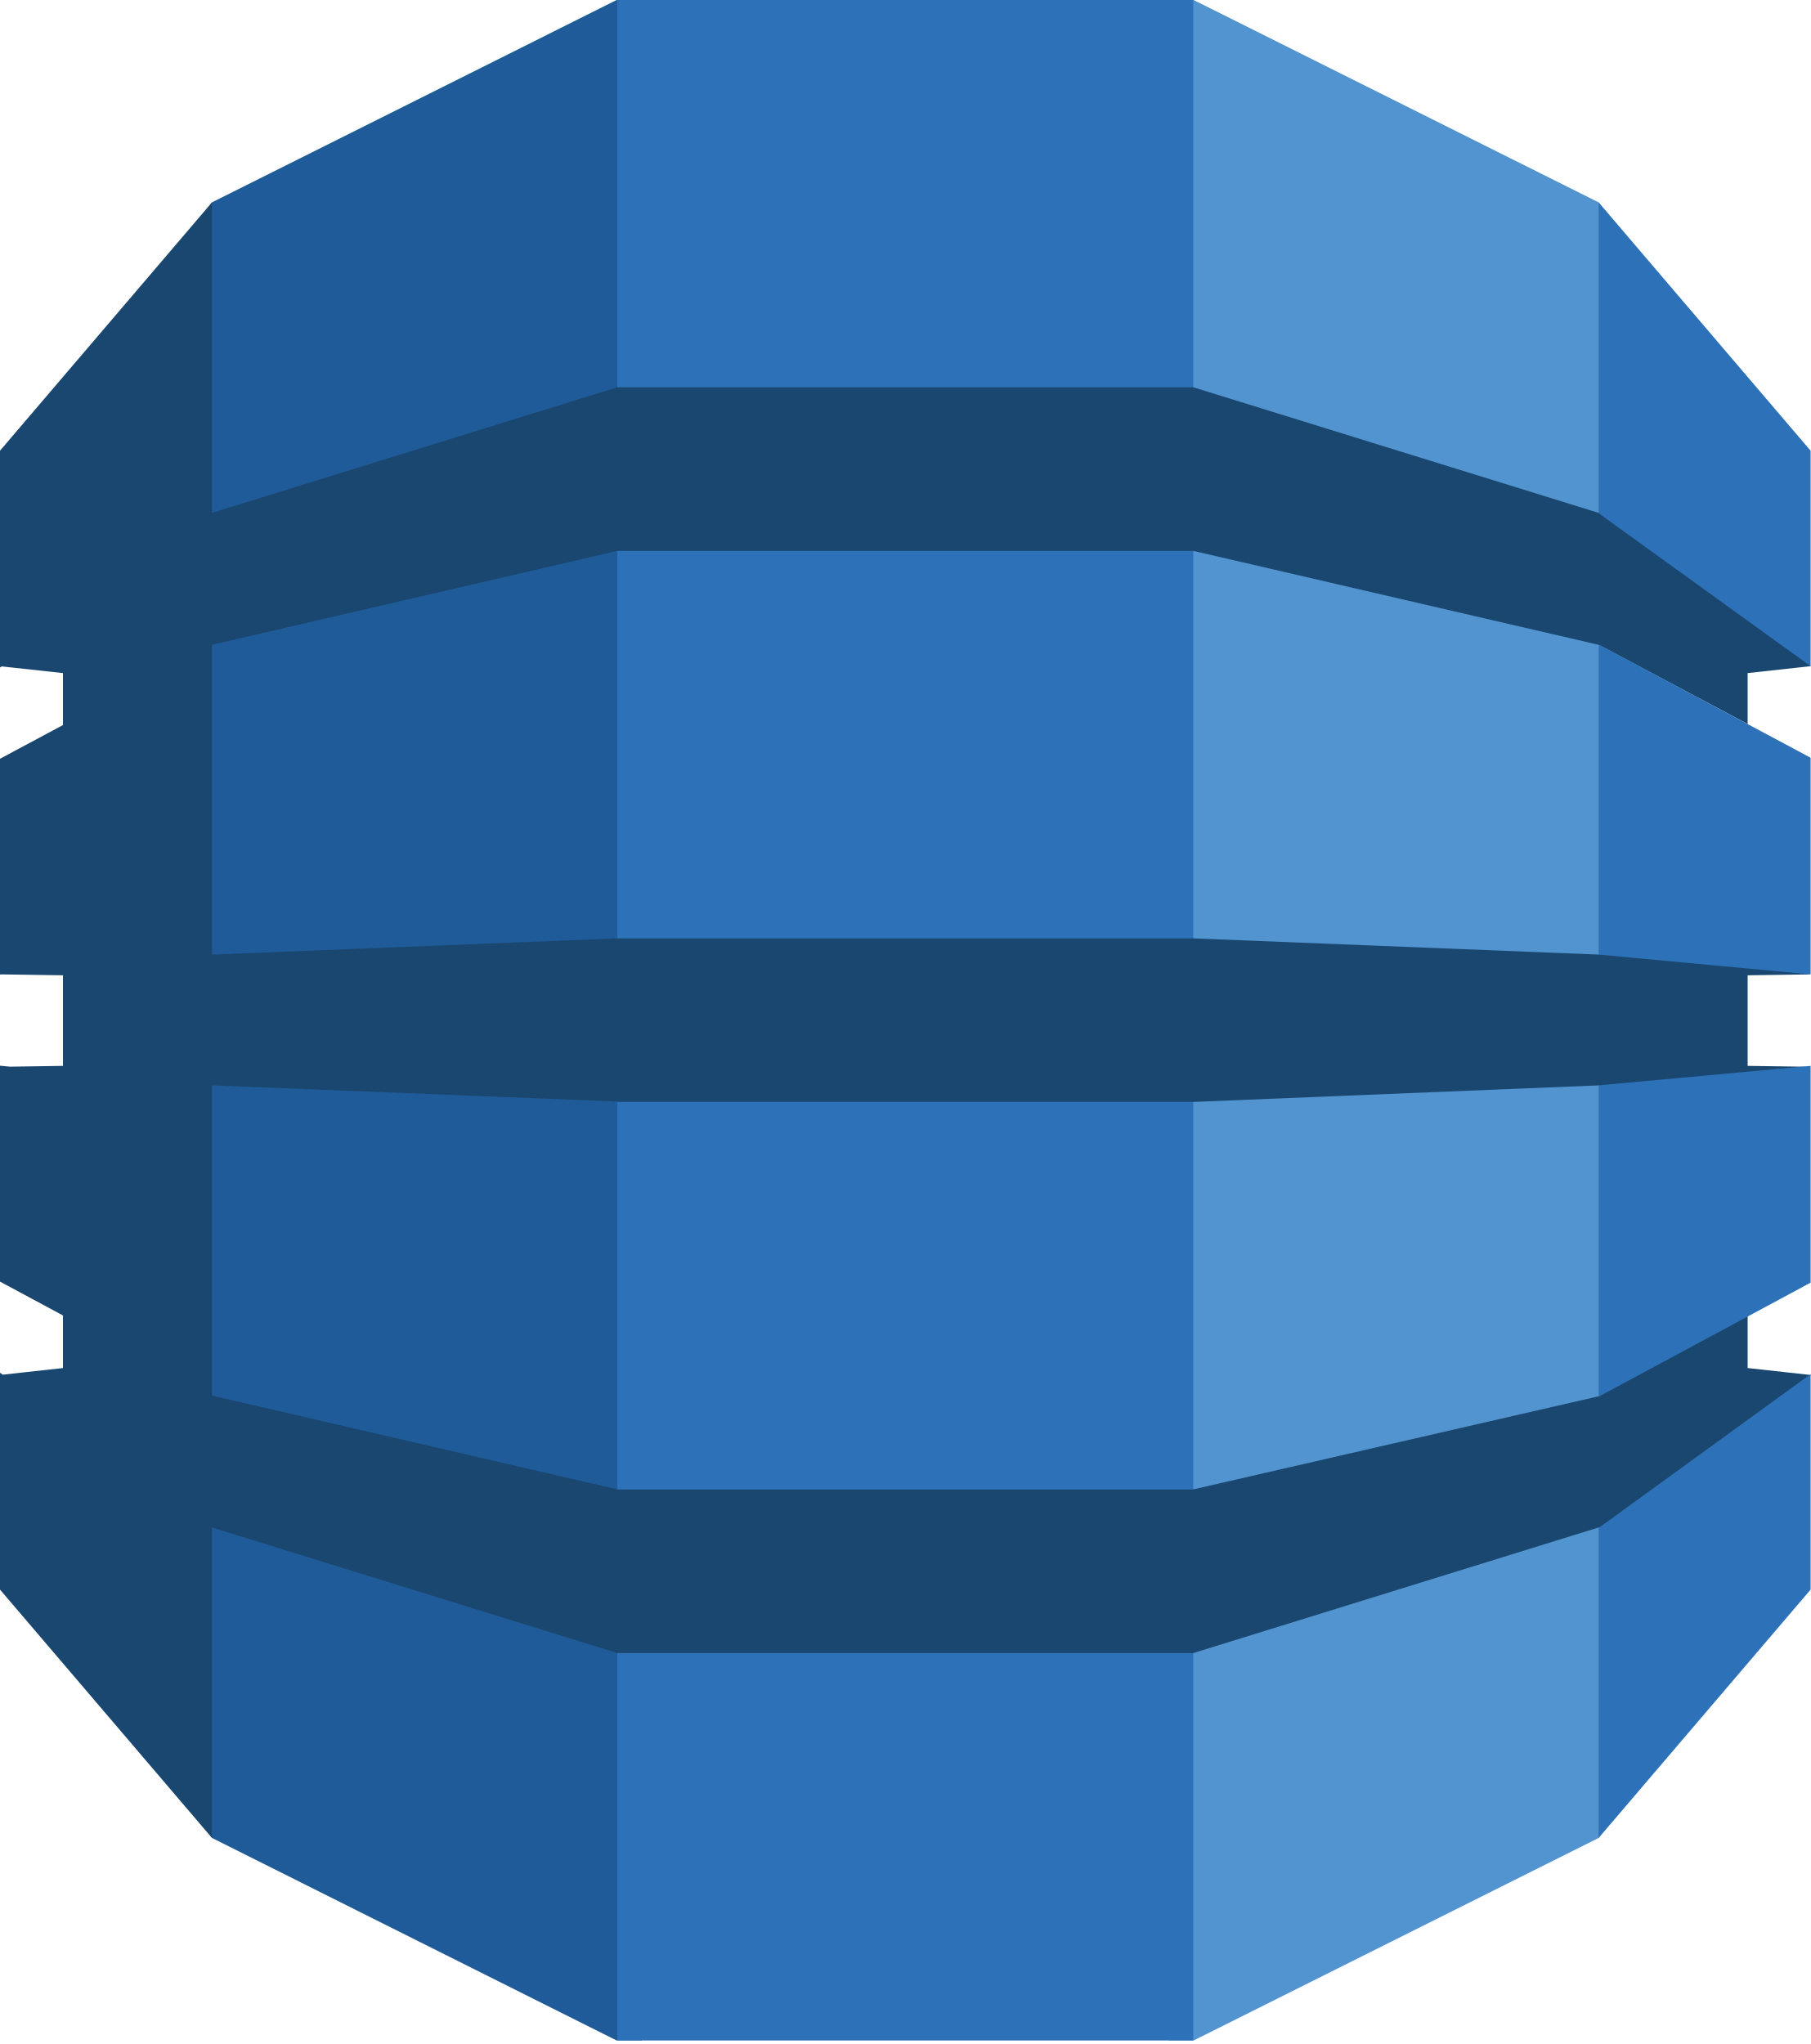
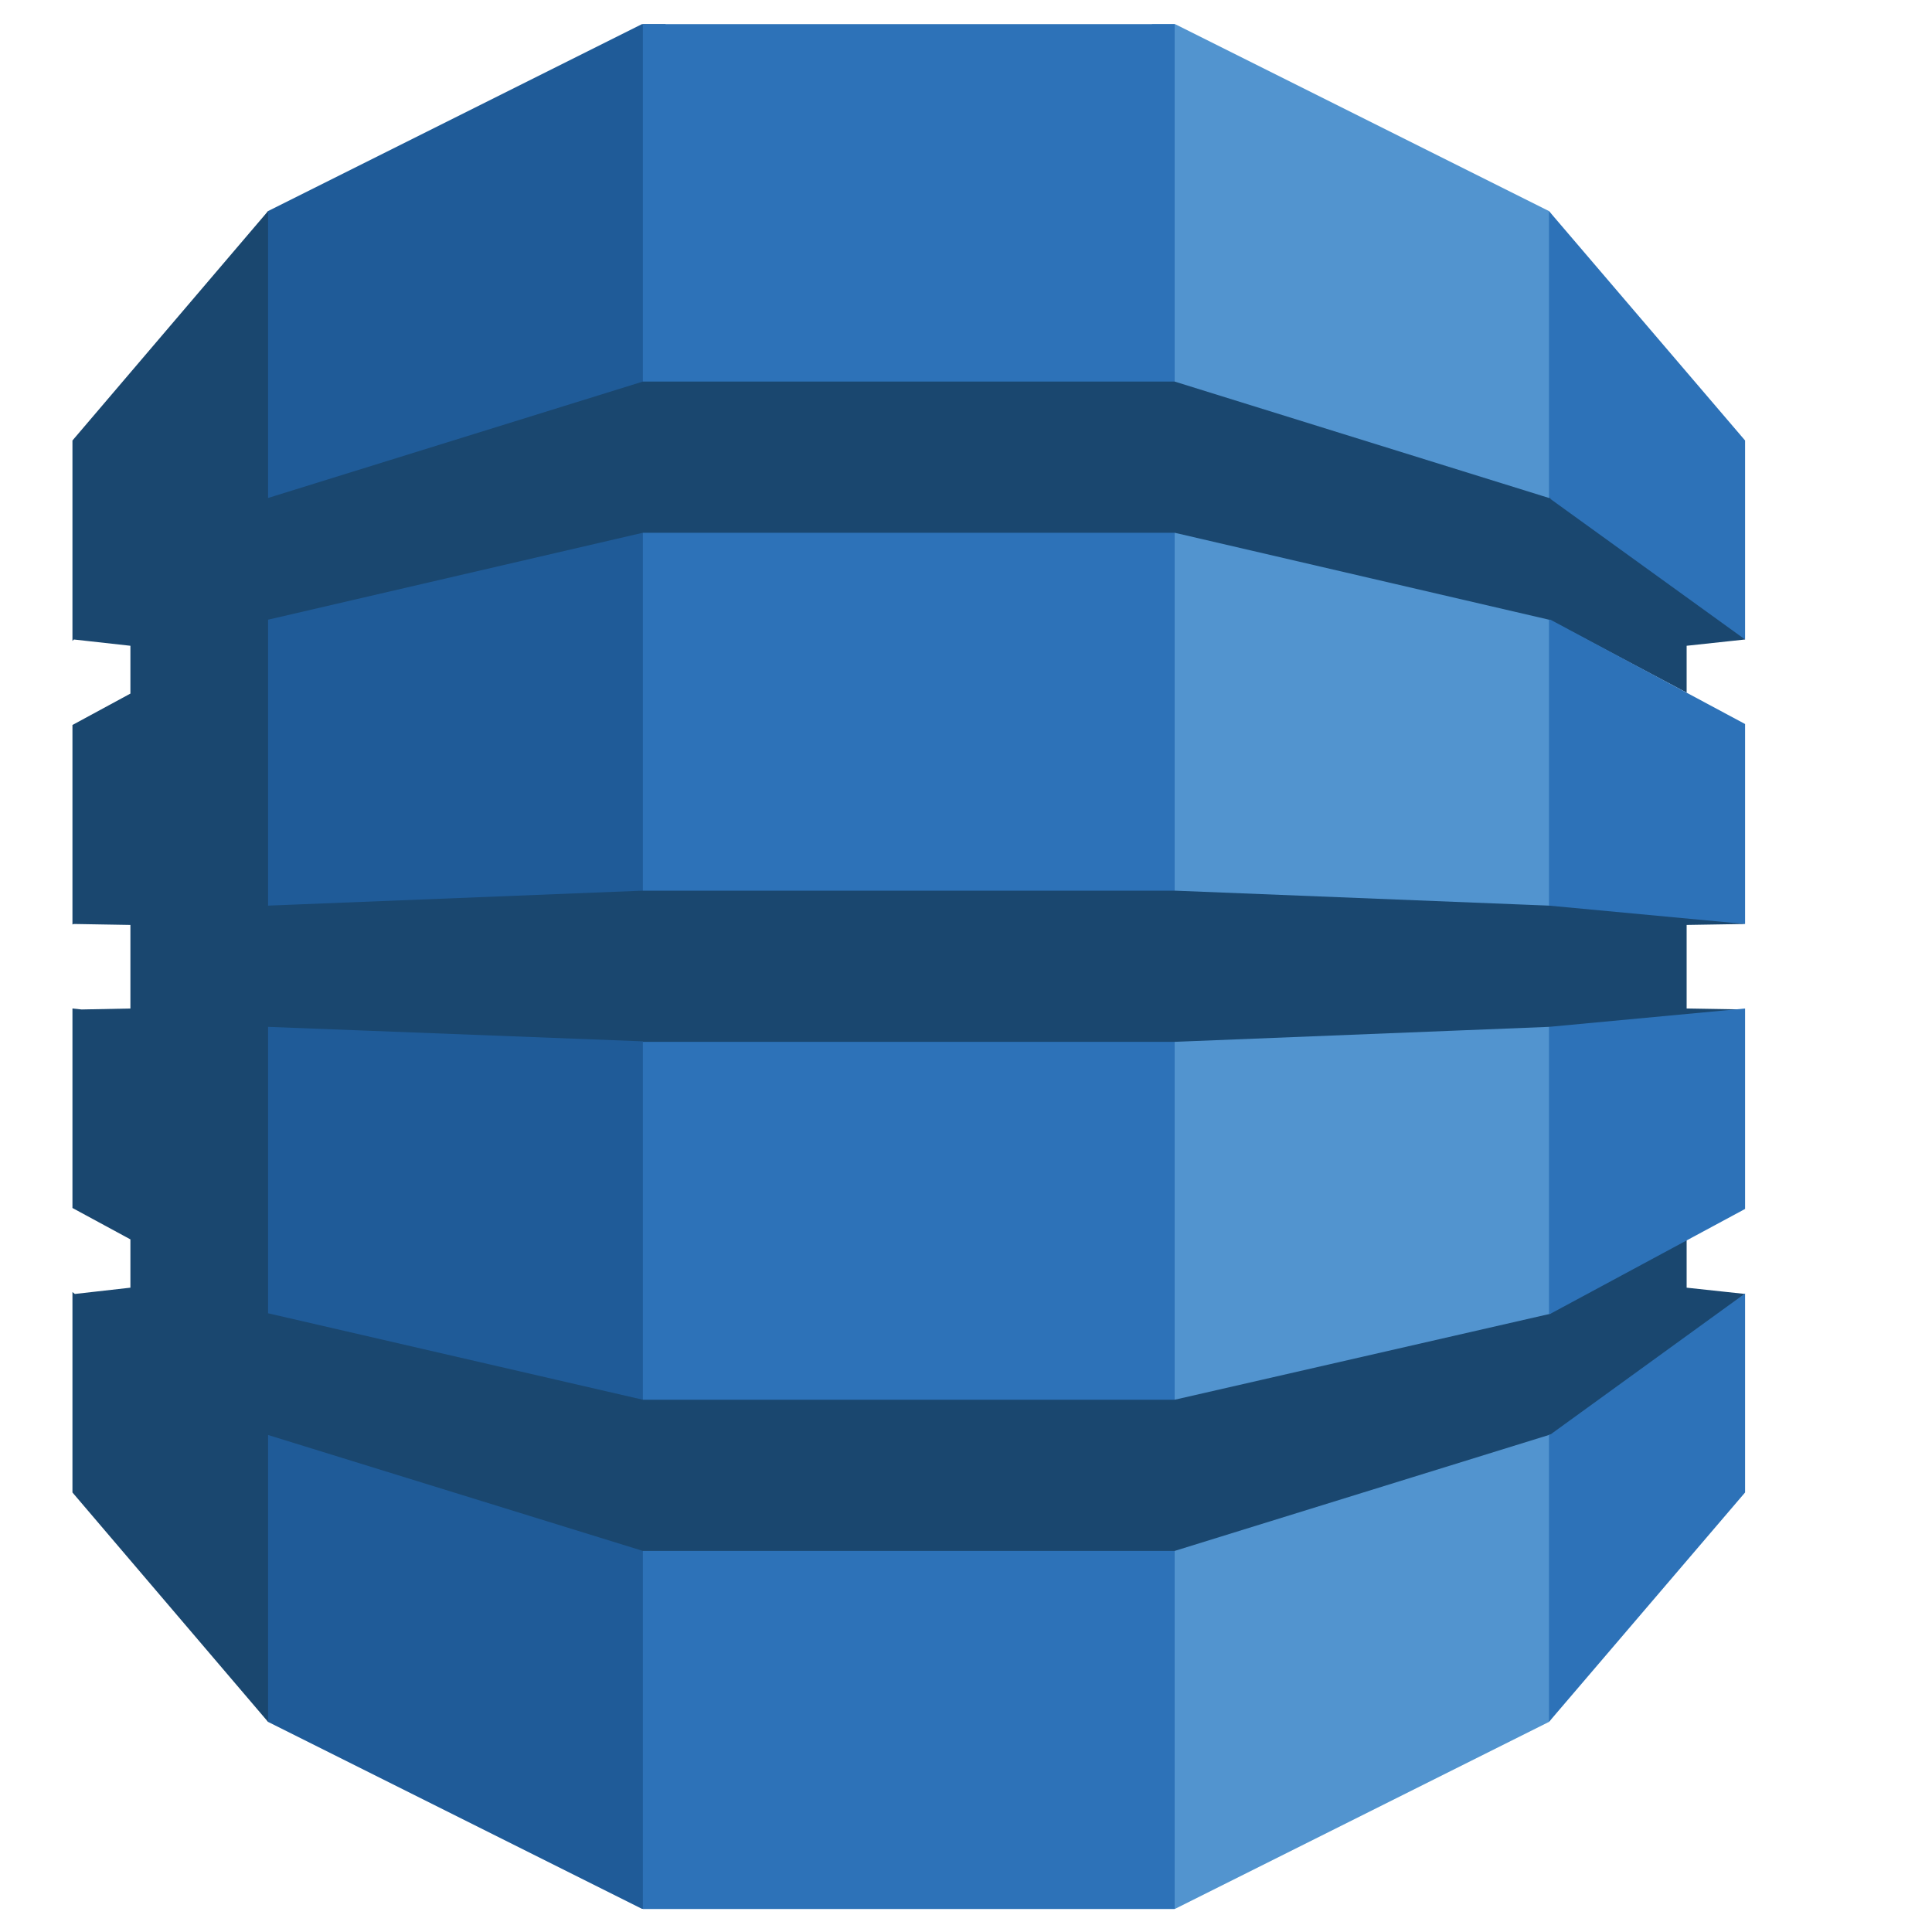
- <svg xmlns="http://www.w3.org/2000/svg" viewBox="0 0 256 289" preserveAspectRatio="xMidYMid">
-   <path d="M165.258 288.501h3.508l57.261-28.634.953-1.347V29.964l-.953-1.354L168.766 0h-3.551l.043 288.501" fill="#5294CF" />
-   <path d="M90.741 288.501h-3.557l-57.212-28.634-1.161-1.997-.589-226.742 1.75-2.518L87.184 0h3.601l-.044 288.501" fill="#1F5B98" />
-   <path d="M87.285 0h81.426v288.501H87.285V0z" fill="#2D72B8" />
-   <path d="M256 137.769l-1.935-.429-27.628-2.576-.41.204-57.312-2.292h-81.43l-57.313 2.292V91.264l-.06.032.06-.128 57.313-13.28h81.43l57.312 13.28 21.069 11.199v-7.2l8.904-.974-.922-1.798-28.192-20.159-.859.279-57.312-17.759h-81.43L29.972 72.515V28.61L0 63.723v30.666l.232-.168 8.672.946v7.348L0 107.28v30.513l.232-.024 8.672.128v12.807l-7.482.112L0 150.68v30.525l8.904 4.788v7.433l-8.531.942-.373-.28v30.661l29.972 35.118v-43.901l57.313 17.759h81.43l57.481-17.811.764.335 27.821-19.862 1.219-1.979-8.904-.982v-7.284l-1.167-.466-19.043 10.265-.69 1.44-57.481 13.203v.016h-81.43v-.016l-57.313-13.259v-43.864l57.313 2.284v.056h81.43l57.312-2.34 1.305.6 26.779-2.306 1.889-.923-8.904-.128v-12.807l8.904-.128" fill="#1A476F" />
-   <path d="M226.027 215.966v43.901L256 224.749v-30.461l-29.8 21.626-.173.052M226.027 197.421l.173-.04 29.8-16.028v-30.649l-29.973 2.757v43.96M226.2 91.208l-.173-.04v43.8L256 137.769v-30.634l-29.8-15.927M226.2 72.687L256 94.193V63.731L226.027 28.61v43.905l.173.06v.112" fill="#2D72B8" />
+ <svg xmlns="http://www.w3.org/2000/svg" id="Layer_1" data-name="Layer 1" viewBox="0 0 400 400">
+   <defs>
+     <style>
+       .cls-1 {
+         fill: #5294cf;
+       }
+ 
+       .cls-1, .cls-2, .cls-4, .cls-5 {
+         fill-rule: evenodd;
+       }
+ 
+       .cls-2 {
+         fill: #1f5b98;
+       }
+ 
+       .cls-3, .cls-5 {
+         fill: #2d72b8;
+       }
+ 
+       .cls-4 {
+         fill: #1a476f;
+       }
+     </style>
+   </defs>
+   <polygon class="cls-1" points="238.5 5 238.5 395.2 243.3 395.2 320.7 356.5 322 354.7 322 45.5 320.7 43.7 243.3 5 238.5 5" />
+   <polygon class="cls-2" points="132.9 5 55.5 43.7 53.2 47.1 54 353.8 55.5 356.5 132.9 395.2 137.7 395.2 137.8 5 132.9 5" />
+   <rect class="cls-3" x="133.1" y="5" width="110.1" height="390.24" />
+   <polygon class="cls-4" points="15 91.2 15 132.7 15.3 132.4 27 133.7 27 143.6 15 150.1 15 191.4 15.3 191.3 27 191.5 27 208.8 16.9 209 15 208.8 15 250.1 27 256.6 27 266.6 15.5 267.9 15 267.5 15 309 55.5 356.5 55.5 297.1 133.1 321.1 243.2 321.1 321 297 322 297.5 359.6 270.6 361.3 267.9 349.2 266.6 349.2 256.8 347.7 256.1 321.9 270 321 272 243.2 289.8 243.2 289.8 133.1 289.8 133.1 289.8 55.5 271.9 55.5 212.6 133.1 215.6 133.1 215.7 243.2 215.7 320.7 212.6 322.5 213.4 358.7 210.2 361.3 209 349.2 208.8 349.2 191.5 361.3 191.3 358.7 190.8 321.3 187.3 320.7 187.5 243.2 184.4 133.1 184.4 55.5 187.5 55.5 128.4 55.5 128.5 55.5 128.3 133.1 110.3 243.2 110.3 320.7 128.3 349.2 143.4 349.2 133.7 361.3 132.4 360 130 321.9 102.7 320.7 103.1 243.2 79 133.1 79 55.5 103.1 55.5 43.7 15 91.2" />
+   <polygon class="cls-5" points="321 297 320.7 297.1 320.7 356.5 361.3 309 361.3 267.8 321 297" />
+   <polygon class="cls-5" points="320.7 212.6 320.7 272 321 272 361.3 250.3 361.3 208.8 320.7 212.6" />
+   <polygon class="cls-5" points="320.7 187.5 361.3 191.3 361.3 149.9 321 128.3 320.7 128.3 320.7 187.5" />
+   <polygon class="cls-5" points="320.7 103.1 321 103.1 321 103.3 361.3 132.4 361.3 91.2 320.7 43.7 320.7 103.1" />
</svg>
